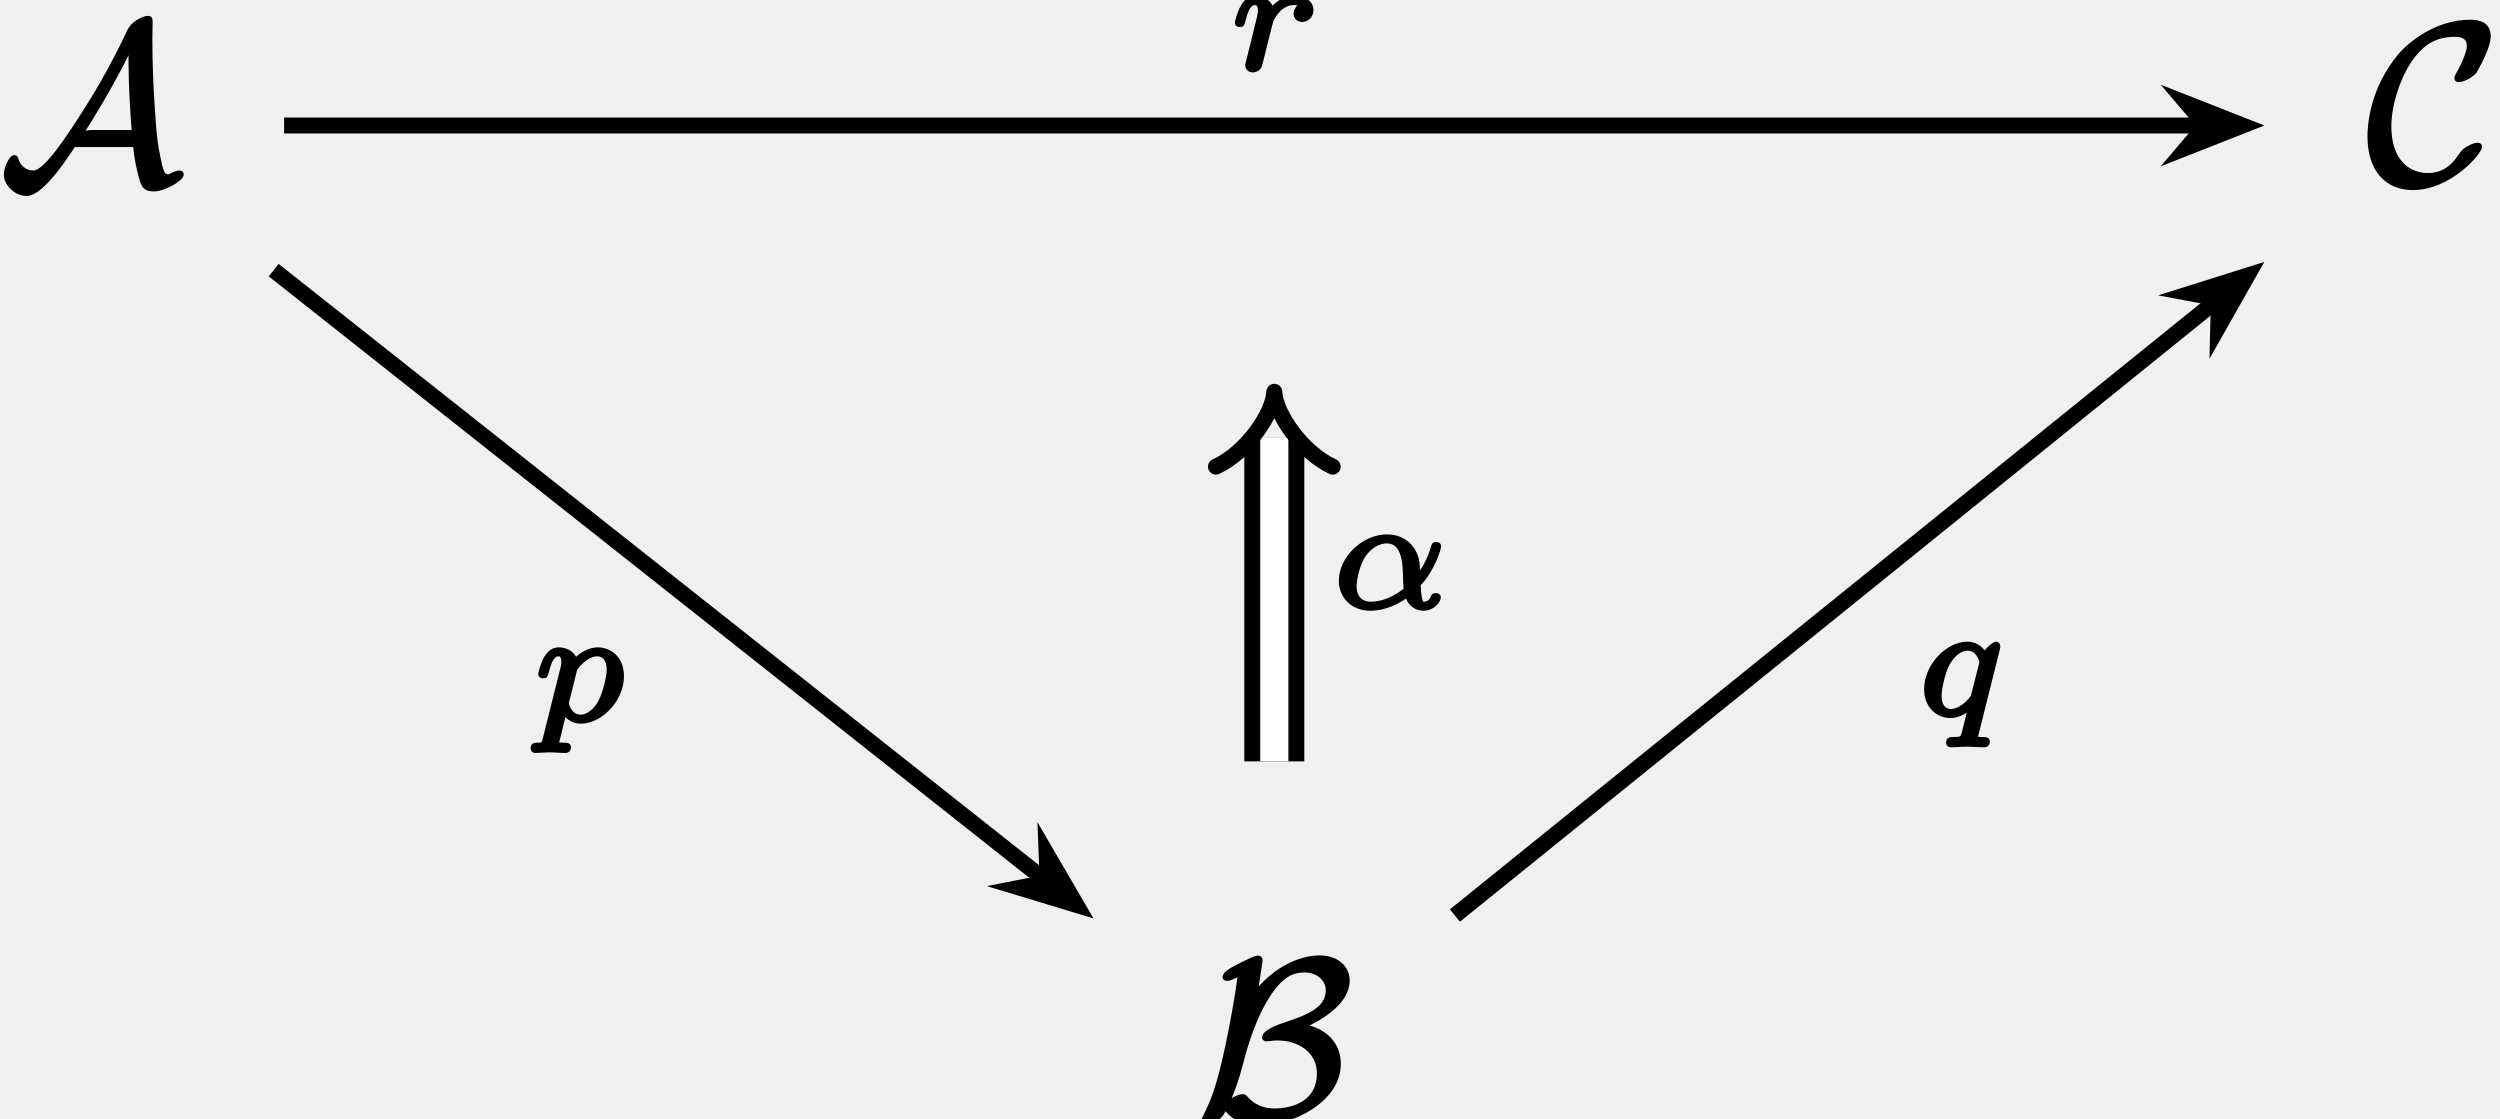
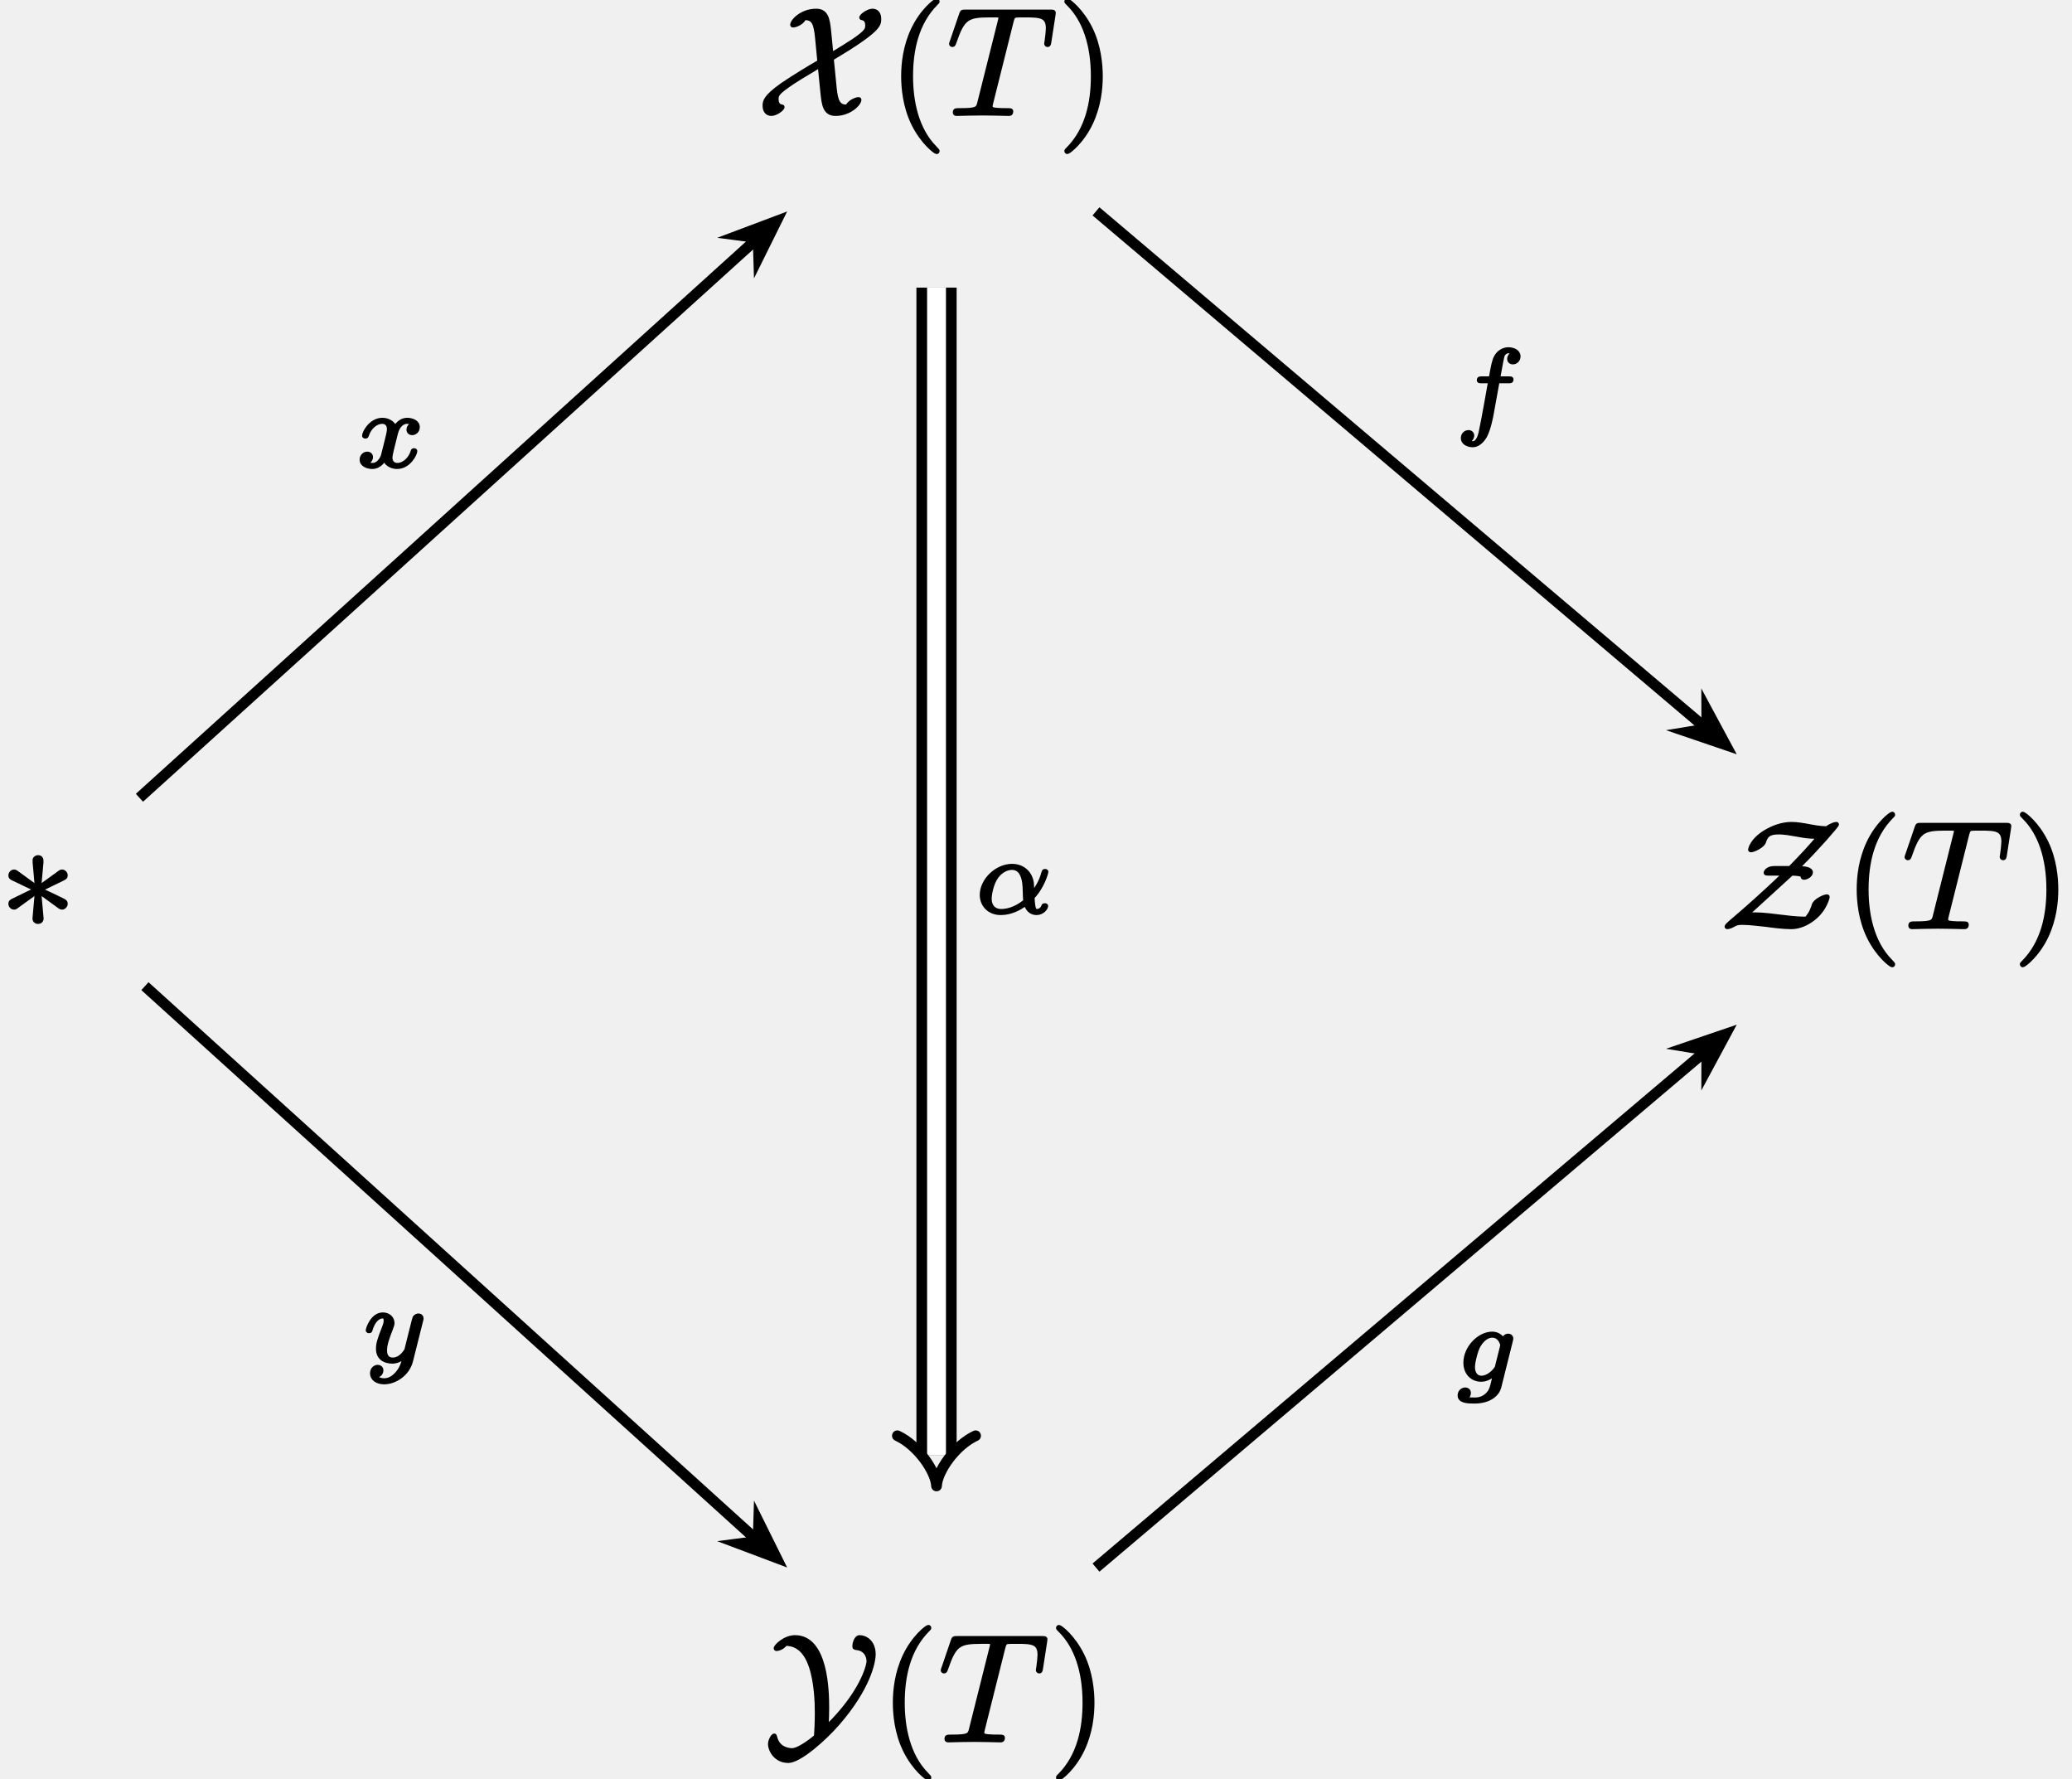
- <svg xmlns="http://www.w3.org/2000/svg" xmlns:xlink="http://www.w3.org/1999/xlink" version="1.1" width="109.517pt" height="48.986pt" viewBox="-65.719 -67.541 109.517 48.986">
+ <svg xmlns="http://www.w3.org/2000/svg" xmlns:xlink="http://www.w3.org/1999/xlink" version="1.1" width="135.374pt" height="116.203pt" viewBox="-65.719 -66.361 135.374 116.203">
  <defs>
-     <path id="g1-11" d="M3.815-.983C4.456-1.646 4.714-2.573 4.714-2.65C4.714-2.741 4.631-2.741 4.596-2.741C4.498-2.741 4.498-2.72 4.449-2.566C4.324-2.106 4.094-1.681 3.801-1.304C3.794-1.409 3.78-1.876 3.766-1.939C3.661-2.629 3.138-3.075 2.441-3.075C1.416-3.075 .432-2.12 .432-1.144C.432-.502 .9 .07 1.709 .07C2.35 .07 2.929-.223 3.32-.523C3.48-.014 3.836 .07 4.045 .07C4.449 .07 4.7-.272 4.7-.418C4.7-.502 4.617-.502 4.582-.502C4.491-.502 4.477-.474 4.463-.432C4.366-.167 4.149-.126 4.066-.126C3.968-.126 3.85-.126 3.815-.983ZM3.271-.746C2.587-.188 1.995-.126 1.73-.126C1.269-.126 1.011-.432 1.011-.9C1.011-1.102 1.109-1.862 1.471-2.343C1.792-2.762 2.19-2.88 2.434-2.88C2.992-2.88 3.152-2.343 3.208-1.911C3.25-1.611 3.236-1.116 3.271-.746Z" />
-     <path id="g1-112" d="M.523 .851C.474 1.046 .46 1.102 .181 1.102C.091 1.102-.007 1.102-.007 1.248C-.007 1.325 .056 1.353 .091 1.353C.272 1.353 .502 1.325 .69 1.325C.928 1.325 1.193 1.353 1.423 1.353C1.485 1.353 1.562 1.332 1.562 1.2C1.562 1.102 1.465 1.102 1.381 1.102C1.227 1.102 1.039 1.102 1.039 1.018C1.039 .983 1.088 .802 1.116 .697C1.2 .328 1.297-.049 1.374-.342C1.458-.202 1.674 .07 2.092 .07C2.943 .07 3.884-.872 3.884-1.911C3.884-2.727 3.32-3.075 2.838-3.075C2.406-3.075 2.036-2.783 1.848-2.587C1.73-2.985 1.339-3.075 1.13-3.075C.858-3.075 .69-2.894 .579-2.706C.439-2.469 .328-2.05 .328-2.008C.328-1.918 .425-1.918 .446-1.918C.544-1.918 .551-1.939 .6-2.127C.704-2.532 .837-2.88 1.109-2.88C1.29-2.88 1.339-2.727 1.339-2.538C1.339-2.462 1.325-2.371 1.318-2.329L.523 .851ZM1.841-2.239C2.246-2.776 2.594-2.88 2.817-2.88C3.089-2.88 3.327-2.678 3.327-2.204C3.327-1.918 3.173-1.206 2.964-.802C2.79-.46 2.448-.126 2.092-.126C1.597-.126 1.471-.663 1.471-.732C1.471-.76 1.485-.809 1.492-.837L1.841-2.239Z" />
-     <path id="g1-113" d="M3.55-2.873C3.557-2.901 3.564-2.943 3.564-2.978C3.564-3.02 3.536-3.075 3.473-3.075C3.403-3.075 3.11-2.838 2.971-2.615C2.901-2.755 2.671-3.075 2.225-3.075C1.332-3.075 .425-2.092 .425-1.088C.425-.411 .879 .07 1.478 .07C1.876 .07 2.204-.181 2.357-.314C2.35-.293 2.134 .586 2.106 .704C2.008 1.088 2.001 1.095 1.569 1.102C1.485 1.102 1.388 1.102 1.388 1.255C1.388 1.297 1.423 1.353 1.492 1.353C1.723 1.353 1.981 1.325 2.218 1.325S2.748 1.353 2.964 1.353C3.027 1.353 3.103 1.332 3.103 1.2C3.103 1.102 3.006 1.102 2.922 1.102C2.769 1.102 2.58 1.102 2.58 1.018C2.58 .997 2.58 .983 2.615 .865L3.55-2.873ZM2.497-.879C2.462-.76 2.462-.746 2.371-.635C2.099-.314 1.771-.126 1.499-.126C1.241-.126 .99-.307 .99-.802C.99-1.172 1.193-1.939 1.353-2.218C1.674-2.776 2.029-2.88 2.225-2.88C2.713-2.88 2.845-2.343 2.845-2.273C2.845-2.239 2.831-2.197 2.824-2.169L2.497-.879Z" />
-     <path id="g1-114" d="M1.639-1.409C1.646-1.451 1.806-2.078 1.82-2.113C1.834-2.169 2.036-2.518 2.26-2.685C2.336-2.741 2.525-2.88 2.824-2.88C2.894-2.88 3.068-2.873 3.208-2.783C2.985-2.72 2.901-2.525 2.901-2.399C2.901-2.246 3.02-2.141 3.18-2.141S3.571-2.273 3.571-2.566C3.571-2.929 3.187-3.075 2.831-3.075C2.469-3.075 2.155-2.929 1.848-2.58C1.723-3.006 1.297-3.075 1.13-3.075C.872-3.075 .697-2.915 .586-2.72C.425-2.448 .328-2.043 .328-2.008C.328-1.918 .425-1.918 .446-1.918C.544-1.918 .551-1.939 .6-2.127C.704-2.552 .837-2.88 1.109-2.88C1.29-2.88 1.339-2.727 1.339-2.538C1.339-2.406 1.276-2.148 1.227-1.96S1.109-1.485 1.074-1.332L.851-.439C.823-.349 .781-.174 .781-.153C.781 0 .907 .07 1.018 .07C1.123 .07 1.262 .007 1.318-.133C1.332-.174 1.409-.481 1.451-.656L1.639-1.409Z" />
-     <path id="g0-65" d="M5.928-1.644C5.978-1.016 6.097-.558 6.147-.369C6.257 .08 6.306 .299 6.735 .299C7.183 .299 7.95-.149 7.95-.349C7.95-.399 7.91-.418 7.861-.418C7.731-.418 7.522-.309 7.492-.289C7.422-.249 7.402-.249 7.382-.249C7.103-.249 7.044-.518 6.924-1.116C6.854-1.445 6.765-1.843 6.685-3.208C6.615-4.224 6.575-5.24 6.575-6.257C6.575-6.496 6.585-6.755 6.585-6.994C6.585-7.153 6.585-7.193 6.476-7.193C6.336-7.193 5.928-7.024 5.748-6.755L5.679-6.645C4.892-4.961 4.154-3.756 3.636-2.949C3.049-2.042 2.012-.418 1.474-.418C1.106-.418 .797-.658 .707-1.016C.697-1.036 .677-1.096 .638-1.096C.488-1.096 .269-.618 .269-.339C.269 .06 .697 .498 1.166 .498C1.853 .498 2.999-1.295 3.218-1.644H5.928ZM5.729-5.968V-5.39C5.729-4.812 5.748-4.234 5.778-3.656C5.788-3.457 5.828-2.71 5.878-2.192H4.055C3.895-2.192 3.746-2.192 3.487-2.032C4.184-3.108 4.762-4.144 4.822-4.254C5.32-5.141 5.589-5.719 5.719-5.968H5.729Z" />
-     <path id="g0-66" d="M2.79-6.765C2.809-6.874 2.809-6.894 2.809-6.924C2.809-6.994 2.79-7.024 2.7-7.024C2.59-7.024 2.291-6.874 2.092-6.775C1.634-6.545 1.255-6.356 1.255-6.177C1.255-6.117 1.325-6.117 1.365-6.117C1.484-6.117 1.743-6.257 1.933-6.346C1.813-5.37 1.574-4.095 1.395-3.238C1.026-1.544 .837-.936 .349 .03C.299 .12 .299 .139 .299 .149C.299 .219 .379 .219 .399 .219C.558 .219 .976 .04 1.136-.239C1.265-.468 1.644-1.196 1.943-2.351C2.162-3.208 2.54-4.513 3.248-5.539C3.706-6.187 4.125-6.486 4.752-6.486C5.29-6.486 5.778-6.137 5.778-5.609C5.778-4.732 4.832-4.413 3.796-4.065C3.676-4.025 2.989-3.786 2.989-3.537C2.989-3.477 3.059-3.467 3.088-3.467C3.128-3.467 3.357-3.507 3.567-3.507C4.573-3.507 5.39-2.909 5.39-1.963C5.39-.727 4.334-.329 3.427-.329C2.66-.329 2.291-.747 2.162-.887C2.122-.936 2.112-.956 2.032-.956C1.813-.956 1.305-.648 1.305-.468C1.305-.438 1.694 .219 2.77 .219C4.174 .219 6.237-.777 6.237-2.381C6.237-3.218 5.679-3.846 4.663-4.035C5.46-4.374 6.625-5.091 6.625-6.027C6.625-6.605 6.147-7.034 5.41-7.034C5.071-7.034 3.796-6.944 2.59-5.45L2.79-6.765Z" />
-     <path id="g0-67" d="M4.941-1.564C4.941-1.624 4.892-1.634 4.842-1.634C4.672-1.634 4.433-1.484 4.423-1.484C4.224-1.355 4.184-1.285 4.065-1.116C3.756-.648 3.318-.309 2.67-.309C1.773-.309 .966-.956 .966-2.451C.966-3.347 1.325-4.533 1.853-5.32C2.291-5.958 2.829-6.476 3.856-6.476C4.234-6.476 4.473-6.336 4.473-5.968C4.473-5.619 4.105-4.912 3.985-4.712C3.925-4.603 3.925-4.583 3.925-4.563C3.925-4.493 3.975-4.493 4.035-4.493C4.234-4.493 4.603-4.712 4.722-4.872C4.742-4.912 5.32-5.888 5.32-6.396C5.32-6.944 4.872-7.024 4.513-7.024C3.068-7.024 1.883-6.077 1.425-5.519C.239-4.085 .12-2.54 .12-2.022C.12-.568 .857 .239 2.012 .239C3.616 .239 4.941-1.315 4.941-1.564Z" />
+     <path id="g2-11" d="M3.815-.983C4.456-1.646 4.714-2.573 4.714-2.65C4.714-2.741 4.631-2.741 4.596-2.741C4.498-2.741 4.498-2.72 4.449-2.566C4.324-2.106 4.094-1.681 3.801-1.304C3.794-1.409 3.78-1.876 3.766-1.939C3.661-2.629 3.138-3.075 2.441-3.075C1.416-3.075 .432-2.12 .432-1.144C.432-.502 .9 .07 1.709 .07C2.35 .07 2.929-.223 3.32-.523C3.48-.014 3.836 .07 4.045 .07C4.449 .07 4.7-.272 4.7-.418C4.7-.502 4.617-.502 4.582-.502C4.491-.502 4.477-.474 4.463-.432C4.366-.167 4.149-.126 4.066-.126C3.968-.126 3.85-.126 3.815-.983ZM3.271-.746C2.587-.188 1.995-.126 1.73-.126C1.269-.126 1.011-.432 1.011-.9C1.011-1.102 1.109-1.862 1.471-2.343C1.792-2.762 2.19-2.88 2.434-2.88C2.992-2.88 3.152-2.343 3.208-1.911C3.25-1.611 3.236-1.116 3.271-.746Z" />
+     <path id="g2-102" d="M2.838-2.755H3.522C3.661-2.755 3.752-2.755 3.752-2.908C3.752-3.006 3.661-3.006 3.536-3.006H2.887C3.048-3.891 3.103-4.212 3.159-4.414C3.194-4.568 3.347-4.714 3.515-4.714C3.522-4.714 3.71-4.714 3.843-4.631C3.557-4.54 3.536-4.289 3.536-4.247C3.536-4.094 3.654-3.989 3.815-3.989C4.003-3.989 4.212-4.149 4.212-4.414C4.212-4.735 3.87-4.91 3.515-4.91C3.208-4.91 2.866-4.735 2.678-4.387C2.538-4.129 2.483-3.815 2.336-3.006H1.785C1.646-3.006 1.555-3.006 1.555-2.852C1.555-2.755 1.646-2.755 1.771-2.755H2.287C2.28-2.713 1.841-.202 1.674 .544C1.639 .697 1.52 1.227 1.186 1.227C1.179 1.227 1.011 1.227 .879 1.144C1.165 1.053 1.186 .802 1.186 .76C1.186 .607 1.067 .502 .907 .502C.718 .502 .509 .663 .509 .928C.509 1.241 .837 1.423 1.186 1.423C1.632 1.423 1.939 .962 2.022 .809C2.273 .342 2.434-.516 2.448-.6L2.838-2.755Z" />
+     <path id="g2-103" d="M3.71-2.573C3.738-2.678 3.738-2.713 3.738-2.72C3.738-2.873 3.612-2.943 3.501-2.943C3.34-2.943 3.208-2.81 3.18-2.678C3.062-2.866 2.824-3.075 2.462-3.075C1.59-3.075 .676-2.141 .676-1.144C.676-.425 1.165 0 1.736 0C2.057 0 2.364-.16 2.608-.377L2.455 .251C2.378 .544 2.329 .732 2.064 .969C1.757 1.227 1.458 1.227 1.283 1.227C.962 1.227 .872 1.206 .746 1.179C.921 1.095 .969 .928 .969 .83C.969 .663 .837 .572 .697 .572C.502 .572 .3 .732 .3 .997C.3 1.416 .9 1.423 1.29 1.423C2.385 1.423 2.852 .865 2.95 .467L3.71-2.573ZM2.748-.928C2.72-.823 2.72-.809 2.601-.669C2.357-.377 2.022-.195 1.757-.195C1.402-.195 1.234-.495 1.234-.858C1.234-1.165 1.423-1.946 1.604-2.253C1.897-2.741 2.225-2.88 2.462-2.88C2.95-2.88 3.082-2.357 3.082-2.287C3.082-2.273 3.082-2.26 3.062-2.183L2.748-.928Z" />
+     <path id="g2-120" d="M1.736-.739C1.667-.502 1.437-.126 1.081-.126C1.06-.126 .851-.126 .704-.223C.99-.314 1.011-.565 1.011-.607C1.011-.76 .893-.865 .732-.865C.537-.865 .335-.697 .335-.439C.335-.091 .725 .07 1.067 .07C1.388 .07 1.674-.133 1.848-.425C2.015-.056 2.399 .07 2.678 .07C3.48 .07 3.905-.802 3.905-.997C3.905-1.088 3.815-1.088 3.794-1.088C3.696-1.088 3.689-1.053 3.661-.969C3.515-.488 3.096-.126 2.706-.126C2.427-.126 2.28-.314 2.28-.579C2.28-.76 2.448-1.395 2.643-2.169C2.783-2.706 3.096-2.88 3.327-2.88C3.34-2.88 3.557-2.88 3.703-2.783C3.48-2.72 3.396-2.525 3.396-2.399C3.396-2.246 3.515-2.141 3.675-2.141S4.066-2.273 4.066-2.566C4.066-2.957 3.619-3.075 3.34-3.075C2.992-3.075 2.713-2.845 2.559-2.58C2.434-2.866 2.113-3.075 1.723-3.075C.941-3.075 .495-2.218 .495-2.008C.495-1.918 .593-1.918 .614-1.918C.704-1.918 .711-1.946 .746-2.036C.921-2.58 1.36-2.88 1.702-2.88C1.932-2.88 2.12-2.755 2.12-2.42C2.12-2.28 2.036-1.932 1.974-1.695L1.736-.739Z" />
+     <path id="g2-121" d="M3.877-2.629C3.905-2.727 3.905-2.741 3.905-2.783C3.905-2.922 3.794-3.006 3.675-3.006C3.599-3.006 3.466-2.971 3.389-2.838C3.368-2.797 3.313-2.573 3.278-2.434L3.131-1.855C3.089-1.688 2.873-.809 2.852-.732C2.845-.732 2.538-.126 1.995-.126C1.52-.126 1.52-.579 1.52-.704C1.52-1.081 1.681-1.52 1.89-2.057C1.974-2.28 2.008-2.364 2.008-2.483C2.008-2.817 1.723-3.075 1.346-3.075C.642-3.075 .328-2.127 .328-2.008C.328-1.918 .425-1.918 .446-1.918C.544-1.918 .551-1.953 .572-2.029C.746-2.608 1.046-2.88 1.325-2.88C1.444-2.88 1.499-2.803 1.499-2.636C1.499-2.476 1.437-2.322 1.402-2.232C1.067-1.381 .997-1.123 .997-.816C.997-.697 .997-.37 1.269-.146C1.485 .035 1.778 .07 1.967 .07C2.246 .07 2.497-.035 2.727-.244C2.636 .139 2.559 .432 2.267 .781C2.078 .997 1.799 1.227 1.43 1.227C1.381 1.227 1.053 1.227 .907 .997C1.283 .955 1.283 .621 1.283 .614C1.283 .391 1.081 .349 1.011 .349C.837 .349 .607 .488 .607 .809C.607 1.165 .941 1.423 1.437 1.423C2.141 1.423 2.999 .879 3.215 .007L3.877-2.629Z" />
+     <path id="g1-84" d="M4.254-6.047C4.324-6.326 4.364-6.386 4.483-6.416C4.573-6.436 4.902-6.436 5.111-6.436C6.117-6.436 6.565-6.396 6.565-5.619C6.565-5.469 6.526-5.081 6.486-4.822C6.476-4.782 6.456-4.663 6.456-4.633C6.456-4.573 6.486-4.503 6.575-4.503C6.685-4.503 6.705-4.583 6.725-4.732L6.994-6.466C7.004-6.506 7.014-6.605 7.014-6.635C7.014-6.745 6.914-6.745 6.745-6.745H1.215C.976-6.745 .966-6.735 .897-6.545L.299-4.792C.289-4.772 .239-4.633 .239-4.613C.239-4.553 .289-4.503 .359-4.503C.458-4.503 .468-4.553 .528-4.712C1.066-6.257 1.325-6.436 2.8-6.436H3.188C3.467-6.436 3.467-6.396 3.467-6.316C3.467-6.257 3.437-6.137 3.427-6.107L2.092-.787C2.002-.418 1.973-.309 .907-.309C.548-.309 .488-.309 .488-.12C.488 0 .598 0 .658 0C.927 0 1.205-.02 1.474-.02C1.753-.02 2.042-.03 2.321-.03S2.879-.02 3.148-.02C3.437-.02 3.736 0 4.015 0C4.115 0 4.234 0 4.234-.199C4.234-.309 4.154-.309 3.895-.309C3.646-.309 3.517-.309 3.258-.329C2.969-.359 2.889-.389 2.889-.548C2.889-.558 2.889-.608 2.929-.757L4.254-6.047Z" />
+     <path id="g3-40" d="M3.298 2.391C3.298 2.361 3.298 2.341 3.128 2.172C1.883 .917 1.564-.966 1.564-2.491C1.564-4.224 1.943-5.958 3.168-7.203C3.298-7.323 3.298-7.342 3.298-7.372C3.298-7.442 3.258-7.472 3.198-7.472C3.098-7.472 2.202-6.795 1.614-5.529C1.106-4.433 .986-3.328 .986-2.491C.986-1.714 1.096-.508 1.644 .618C2.242 1.843 3.098 2.491 3.198 2.491C3.258 2.491 3.298 2.461 3.298 2.391Z" />
+     <path id="g3-41" d="M2.879-2.491C2.879-3.268 2.77-4.473 2.222-5.599C1.624-6.824 .767-7.472 .667-7.472C.608-7.472 .568-7.432 .568-7.372C.568-7.342 .568-7.323 .757-7.143C1.733-6.157 2.301-4.573 2.301-2.491C2.301-.787 1.933 .966 .697 2.222C.568 2.341 .568 2.361 .568 2.391C.568 2.451 .608 2.491 .667 2.491C.767 2.491 1.664 1.813 2.252 .548C2.76-.548 2.879-1.654 2.879-2.491Z" />
+     <path id="g0-3" d="M2.74-4.254C2.75-4.394 2.75-4.633 2.491-4.633C2.331-4.633 2.202-4.503 2.232-4.374V-4.244L2.371-2.7L1.096-3.626C1.006-3.676 .986-3.696 .917-3.696C.777-3.696 .648-3.557 .648-3.417C.648-3.258 .747-3.218 .847-3.168L2.262-2.491L.887-1.823C.727-1.743 .648-1.704 .648-1.554S.777-1.275 .917-1.275C.986-1.275 1.006-1.275 1.255-1.465L2.371-2.271L2.222-.598C2.222-.389 2.401-.339 2.481-.339C2.6-.339 2.75-.408 2.75-.598L2.6-2.271L3.875-1.345C3.965-1.295 3.985-1.275 4.055-1.275C4.194-1.275 4.324-1.415 4.324-1.554C4.324-1.704 4.234-1.753 4.115-1.813C3.517-2.112 3.497-2.112 2.71-2.481L4.085-3.148C4.244-3.228 4.324-3.268 4.324-3.417S4.194-3.696 4.055-3.696C3.985-3.696 3.965-3.696 3.716-3.507L2.6-2.7L2.74-4.254Z" />
+     <path id="g0-88" d="M4.772-5.489C4.692-6.237 4.593-6.804 3.895-6.804C2.949-6.804 2.301-6.127 2.301-5.848C2.301-5.778 2.361-5.778 2.411-5.778C2.521-5.778 2.959-5.908 3.138-6.247L3.158-6.257C3.706-6.257 3.836-5.948 3.935-4.922L4.075-3.457C3.716-3.258 2.371-2.451 1.654-1.953C.518-1.146 .498-.847 .498-.558C.498-.219 .677 0 .976 0S1.733-.329 1.733-.478C1.733-.528 1.704-.538 1.664-.548C1.584-.558 1.345-.598 1.345-.986C1.345-1.255 1.345-1.375 2.401-2.082C3.009-2.481 3.587-2.8 4.105-3.128C4.105-3.108 4.254-1.614 4.274-1.445C4.354-.658 4.423 0 5.161 0C6.107 0 6.755-.677 6.755-.956C6.755-1.026 6.705-1.026 6.645-1.026C6.545-1.026 6.107-.897 5.918-.558C5.888-.548 5.838-.548 5.818-.548C5.25-.548 5.191-1.176 5.111-2.012C5.081-2.331 5.051-2.59 4.951-3.626C8.05-5.479 8.05-5.828 8.05-6.247C8.05-6.585 7.87-6.804 7.582-6.804C7.273-6.804 6.814-6.466 6.814-6.326C6.814-6.267 6.874-6.257 6.884-6.257C6.964-6.247 7.203-6.207 7.203-5.818C7.203-5.569 7.173-5.42 6.326-4.842C6.027-4.643 5.609-4.384 4.922-3.965L4.772-5.489Z" />
+     <path id="g0-89" d="M4.065-.966C4.095-1.345 4.105-1.883 4.105-2.162C4.105-3.208 4.055-6.804 1.973-6.804C1.285-6.804 .677-6.197 .677-6.047C.677-5.968 .757-5.968 .777-5.968C.837-5.968 1.146-6.017 1.365-6.306C2.242-6.296 2.809-5.649 3.108-4.394C3.298-3.597 3.367-2.71 3.367-1.803C3.367-1.205 3.328-.518 3.318-.389C3.308-.309 3.308-.289 3.288-.279C3.268-.259 2.271 .578 1.783 .578C1.704 .578 .897 .578 .707-.249C.687-.319 .677-.379 .618-.379C.498-.379 .309-.04 .309 .209C.309 .618 .687 1.345 1.534 1.345C2.291 1.345 3.935-.12 4.802-1.126C6.795-3.417 7.143-5.131 7.143-5.649C7.143-6.496 6.575-6.804 6.197-6.804C5.908-6.804 5.818-6.306 5.818-6.207C5.818-6.057 5.858-6.047 6.007-6.027C6.595-5.958 6.745-5.489 6.745-5.2C6.745-4.892 6.276-3.118 4.065-.966Z" />
+     <path id="g0-90" d="M4.663-3.497C5.061-3.487 5.25-3.447 5.31-3.397C5.32-3.387 5.33-3.347 5.34-3.328C5.34-3.228 5.42-3.228 5.469-3.228C5.629-3.228 5.938-3.397 5.938-3.606C5.938-3.856 5.519-3.905 5.29-3.915C5.27-3.915 5.131-3.925 5.131-3.935C5.131-3.955 5.29-4.105 5.37-4.194C6.316-5.141 7.641-6.635 7.641-6.735C7.641-6.765 7.631-6.804 7.562-6.804S7.233-6.745 6.944-6.526C6.765-6.526 6.516-6.526 5.938-6.635C5.39-6.735 5.031-6.804 4.643-6.804C4.005-6.804 3.407-6.575 2.879-6.257C1.983-5.689 1.903-5.111 1.903-5.101C1.903-5.071 1.913-5.021 1.993-5.021C2.182-5.021 2.78-5.31 2.869-5.579C2.999-5.968 3.128-6.187 3.806-6.187C3.895-6.187 4.174-6.187 4.772-6.077C5.27-5.988 5.679-5.908 6.037-5.908C6.157-5.908 6.276-5.908 6.386-5.938C5.858-5.32 5.4-4.812 4.533-3.925H3.537C3.009-3.925 2.919-3.626 2.919-3.587C2.919-3.497 3.009-3.497 3.178-3.497H4.085C4.015-3.417 3.547-2.949 2.252-1.783C2.232-1.763 1.514-1.116 .687-.418C.558-.309 .369-.139 .369-.07C.369-.04 .379 0 .448 0C.578 0 .787-.1 .917-.179C1.096-.279 1.265-.279 1.425-.279C1.873-.279 2.521-.199 2.979-.149C3.457-.08 4.125 0 4.613 0C5.34 0 5.928-.408 6.247-.697C6.854-1.235 7.034-1.943 7.034-2.002S6.994-2.072 6.944-2.072C6.755-2.072 6.157-1.783 6.067-1.494C6.007-1.305 5.908-.966 5.599-.618C5.3-.618 4.951-.618 4.035-.737C3.537-.797 2.79-.897 2.262-.897C2.202-.897 1.963-.897 1.773-.857L4.663-3.497Z" />
  </defs>
  <g id="page1">
-     <g transform="matrix(1 0 0 1 -63.02629 23.9037)">
-       <use stroke="#000" stroke-width="0.20" stroke-linejoin="round" x="-2.693" y="-83.457" xlink:href="#g0-65" />
+     <g transform="matrix(1 0 0 1 -83.7375 55.6117)">
+       <use stroke="#000" stroke-width="0.20" stroke-linejoin="round" x="67.444" y="-114.5" xlink:href="#g0-88" />
+       <use stroke="#000" stroke-width="0.20" stroke-linejoin="round" x="76.009" y="-114.5" xlink:href="#g3-40" />
+       <use stroke="#000" stroke-width="0.20" stroke-linejoin="round" x="79.884" y="-114.5" xlink:href="#g1-84" />
+       <use stroke="#000" stroke-width="0.20" stroke-linejoin="round" x="87.089" y="-114.5" xlink:href="#g3-41" />
    </g>
-     <g transform="matrix(1 0 0 1 -61.9622 23.9037)">
-       <use stroke="#000" stroke-width="0.20" stroke-linejoin="round" x="99.934" y="-83.457" xlink:href="#g0-67" />
+     <g transform="matrix(1 0 0 1 -74.46837 55.61174)">
+       <use stroke="#000" stroke-width="0.20" stroke-linejoin="round" x="8.749" y="-61.38" xlink:href="#g0-3" />
    </g>
-     <g transform="matrix(1 0 0 1 -62.4721 23.9037)">
-       <use stroke="#000" stroke-width="0.20" stroke-linejoin="round" x="49.153" y="-42.458" xlink:href="#g0-66" />
+     <g transform="matrix(1 0 0 1 -83.4608 55.61174)">
+       <use stroke="#000" stroke-width="0.20" stroke-linejoin="round" x="130.15" y="-61.38" xlink:href="#g0-90" />
+       <use stroke="#000" stroke-width="0.20" stroke-linejoin="round" x="138.162" y="-61.38" xlink:href="#g3-40" />
+       <use stroke="#000" stroke-width="0.20" stroke-linejoin="round" x="142.036" y="-61.38" xlink:href="#g1-84" />
+       <use stroke="#000" stroke-width="0.20" stroke-linejoin="round" x="149.242" y="-61.38" xlink:href="#g3-41" />
    </g>
-     <path d="M-53.273-62.043H30.738" stroke="#000" fill="none" stroke-width=".697" stroke-miterlimit="10" />
-     <path d="M32.523-62.043L30.102-62.996L30.914-62.043L30.102-61.09Z" />
-     <path d="M32.523-62.043L30.102-62.996L30.914-62.043L30.102-61.09Z" stroke="#000" fill="none" stroke-width=".697" stroke-miterlimit="10" />
-     <g transform="matrix(1 0 0 1 -.8927 -22.08)">
-       <use stroke="#000" stroke-width="0.20" stroke-linejoin="round" x="-10.959" y="-42.458" xlink:href="#g1-114" />
+     <g transform="matrix(1 0 0 1 -83.1938 55.61174)">
+       <use stroke="#000" stroke-width="0.20" stroke-linejoin="round" x="67.444" y="-8.26" xlink:href="#g0-89" />
+       <use stroke="#000" stroke-width="0.20" stroke-linejoin="round" x="74.922" y="-8.26" xlink:href="#g3-40" />
+       <use stroke="#000" stroke-width="0.20" stroke-linejoin="round" x="78.796" y="-8.26" xlink:href="#g1-84" />
+       <use stroke="#000" stroke-width="0.20" stroke-linejoin="round" x="86.002" y="-8.26" xlink:href="#g3-41" />
    </g>
-     <path d="M-53.73-55.707L-19.961-29.004" stroke="#000" fill="none" stroke-width=".697" stroke-miterlimit="10" />
-     <path d="M-18.563-27.898L-19.871-30.145L-19.824-28.895L-21.051-28.652Z" />
-     <path d="M-18.563-27.898L-19.871-30.145L-19.824-28.895L-21.051-28.652Z" stroke="#000" fill="none" stroke-width=".697" stroke-miterlimit="10" />
-     <g transform="matrix(1 0 0 1 -31.4099 6.4498)">
-       <use stroke="#000" stroke-width="0.20" stroke-linejoin="round" x="-10.959" y="-42.458" xlink:href="#g1-112" />
+     <path d="M5.887-52.555L45.66-18.863" stroke="#000" fill="none" stroke-width=".697" stroke-miterlimit="10" />
+     <path d="M47.023-17.707L45.789-20L45.793-18.75L44.559-18.547Z" />
+     <path d="M47.023-17.707L45.789-20L45.793-18.75L44.559-18.547Z" stroke="#000" fill="none" stroke-width=".697" stroke-miterlimit="10" />
+     <g transform="matrix(1 0 0 1 27.34555 -30.40996)">
+       <use stroke="#000" stroke-width="0.20" stroke-linejoin="round" x="1.969" y="-8.26" xlink:href="#g2-102" />
    </g>
-     <path d="M-1.984-27.434L31.348-54.348" stroke="#000" fill="none" stroke-width=".697" stroke-miterlimit="10" />
-     <path d="M32.734-55.469L30.254-54.688L31.484-54.457L31.453-53.207Z" />
-     <path d="M32.734-55.469L30.254-54.688L31.484-54.457L31.453-53.207Z" stroke="#000" fill="none" stroke-width=".697" stroke-miterlimit="10" />
-     <g transform="matrix(1 0 0 1 29.2033 6.2018)">
-       <use stroke="#000" stroke-width="0.20" stroke-linejoin="round" x="-10.959" y="-42.458" xlink:href="#g1-113" />
+     <path d="M-56.609-14.25L-16.32-50.711" stroke="#000" fill="none" stroke-width=".697" stroke-miterlimit="10" />
+     <path d="M-14.996-51.91L-17.434-50.992L-16.191-50.828L-16.152-49.578Z" />
+     <path d="M-14.996-51.91L-17.434-50.992L-16.191-50.828L-16.152-49.578Z" stroke="#000" fill="none" stroke-width=".697" stroke-miterlimit="10" />
+     <g transform="matrix(1 0 0 1 -44.42765 -27.63566)">
+       <use stroke="#000" stroke-width="0.20" stroke-linejoin="round" x="1.969" y="-8.26" xlink:href="#g2-120" />
    </g>
-     <path d="M-9.895-34.188V-48.391" stroke="#000" fill="none" stroke-width="2.628" stroke-miterlimit="10" />
-     <path d="M-9.895-34.188V-48.391" stroke="#fff" fill="none" stroke-width="1.233" stroke-miterlimit="10" />
-     <path d="M-12.453-47.098C-11.102-47.723-9.945-49.414-9.895-50.379C-9.848-49.414-8.688-47.723-7.336-47.098" stroke="#000" fill="none" stroke-width=".697" stroke-miterlimit="10" stroke-linecap="round" stroke-linejoin="round" />
-     <g transform="matrix(1 0 0 1 3.5575 1.5013)">
-       <use stroke="#000" stroke-width="0.20" stroke-linejoin="round" x="-10.959" y="-42.458" xlink:href="#g1-11" />
+     <path d="M-56.25-1.945L-16.32 34.191" stroke="#000" fill="none" stroke-width=".697" stroke-miterlimit="10" />
+     <path d="M-14.996 35.391L-16.152 33.059L-16.191 34.309L-17.434 34.473Z" />
+     <path d="M-14.996 35.391L-16.152 33.059L-16.191 34.309L-17.434 34.473Z" stroke="#000" fill="none" stroke-width=".697" stroke-miterlimit="10" />
+     <g transform="matrix(1 0 0 1 -44.02005 30.80134)">
+       <use stroke="#000" stroke-width="0.20" stroke-linejoin="round" x="1.969" y="-8.26" xlink:href="#g2-121" />
+     </g>
+     <path d="M5.887 36.035L45.66 2.344" stroke="#000" fill="none" stroke-width=".697" stroke-miterlimit="10" />
+     <path d="M47.023 1.188L44.559 2.027L45.793 2.23L45.789 3.48Z" />
+     <path d="M47.023 1.188L44.559 2.027L45.793 2.23L45.789 3.48Z" stroke="#000" fill="none" stroke-width=".697" stroke-miterlimit="10" />
+     <g transform="matrix(1 0 0 1 27.34555 32.05664)">
+       <use stroke="#000" stroke-width="0.20" stroke-linejoin="round" x="1.969" y="-8.26" xlink:href="#g2-103" />
+     </g>
+     <path d="M-4.531-47.574V28.715" stroke="#000" fill="none" stroke-width="2.628" stroke-miterlimit="10" />
+     <path d="M-4.531-47.574V28.715" stroke="#fff" fill="none" stroke-width="1.233" stroke-miterlimit="10" />
+     <path d="M-1.977 27.422C-3.324 28.051-4.484 29.738-4.531 30.703C-4.582 29.738-5.738 28.051-7.09 27.422" stroke="#000" fill="none" stroke-width=".697" stroke-miterlimit="10" stroke-linecap="round" stroke-linejoin="round" />
+     <g transform="matrix(1 0 0 1 -4.00832 1.50133)">
+       <use stroke="#000" stroke-width="0.20" stroke-linejoin="round" x="1.969" y="-8.26" xlink:href="#g2-11" />
    </g>
  </g>
</svg>
